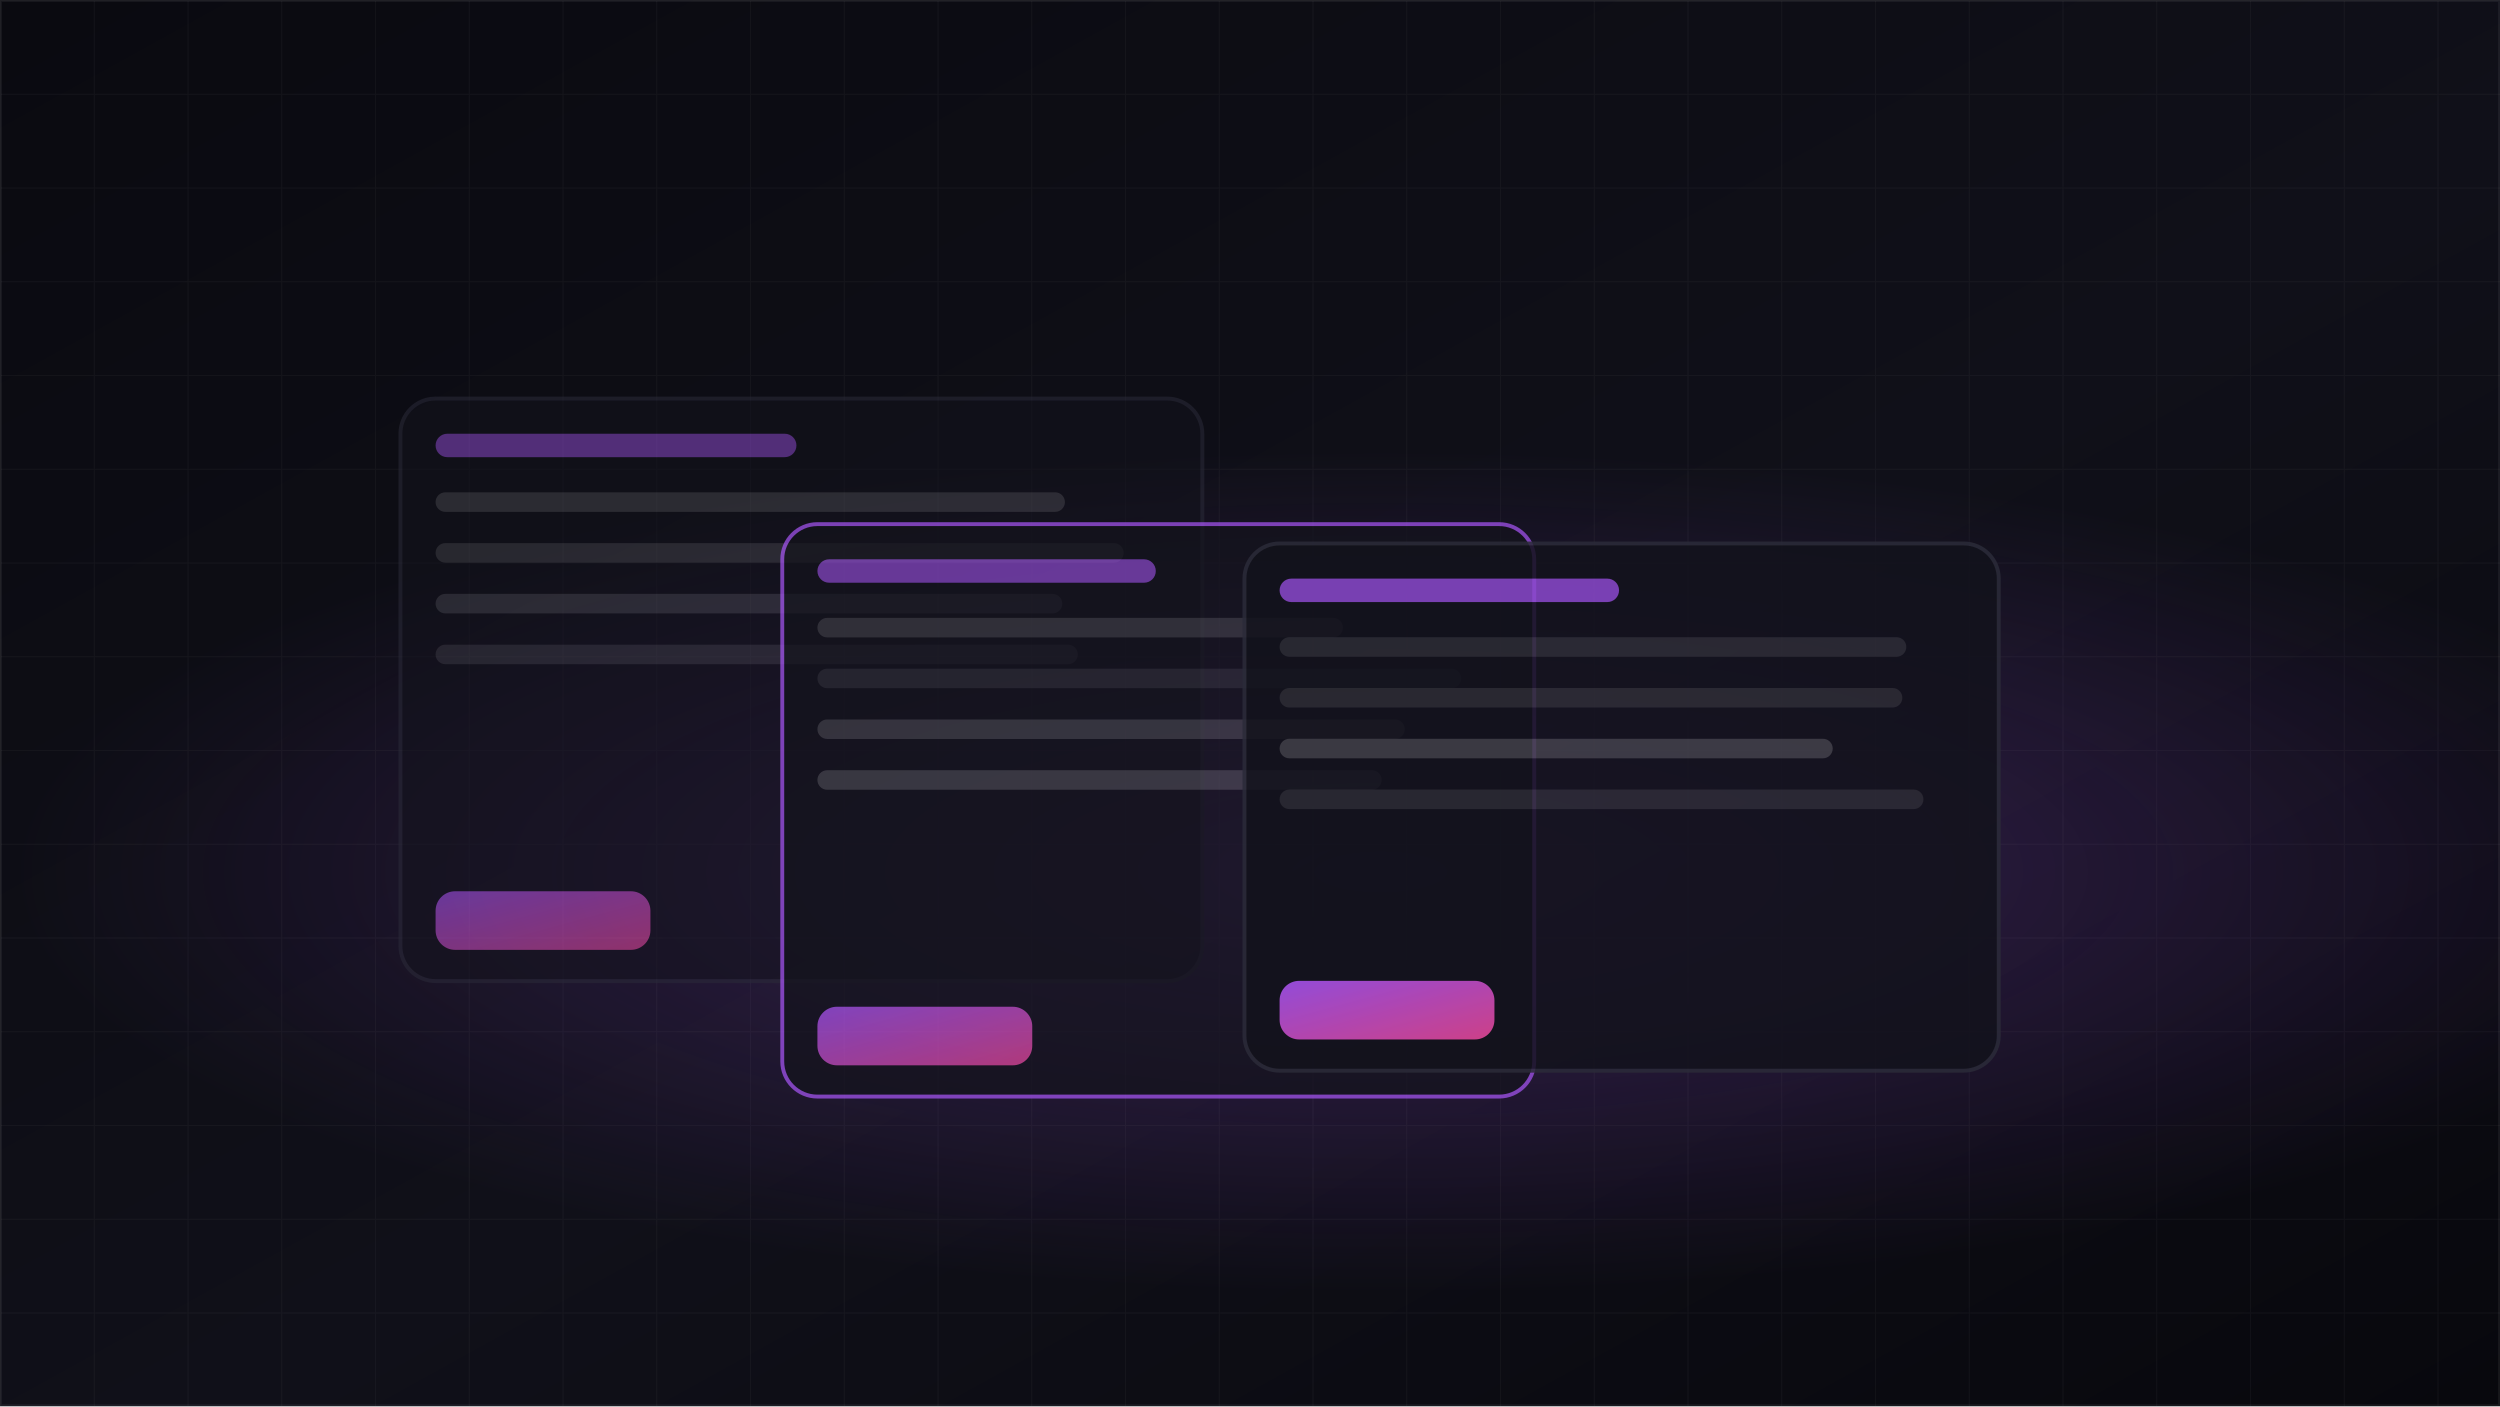
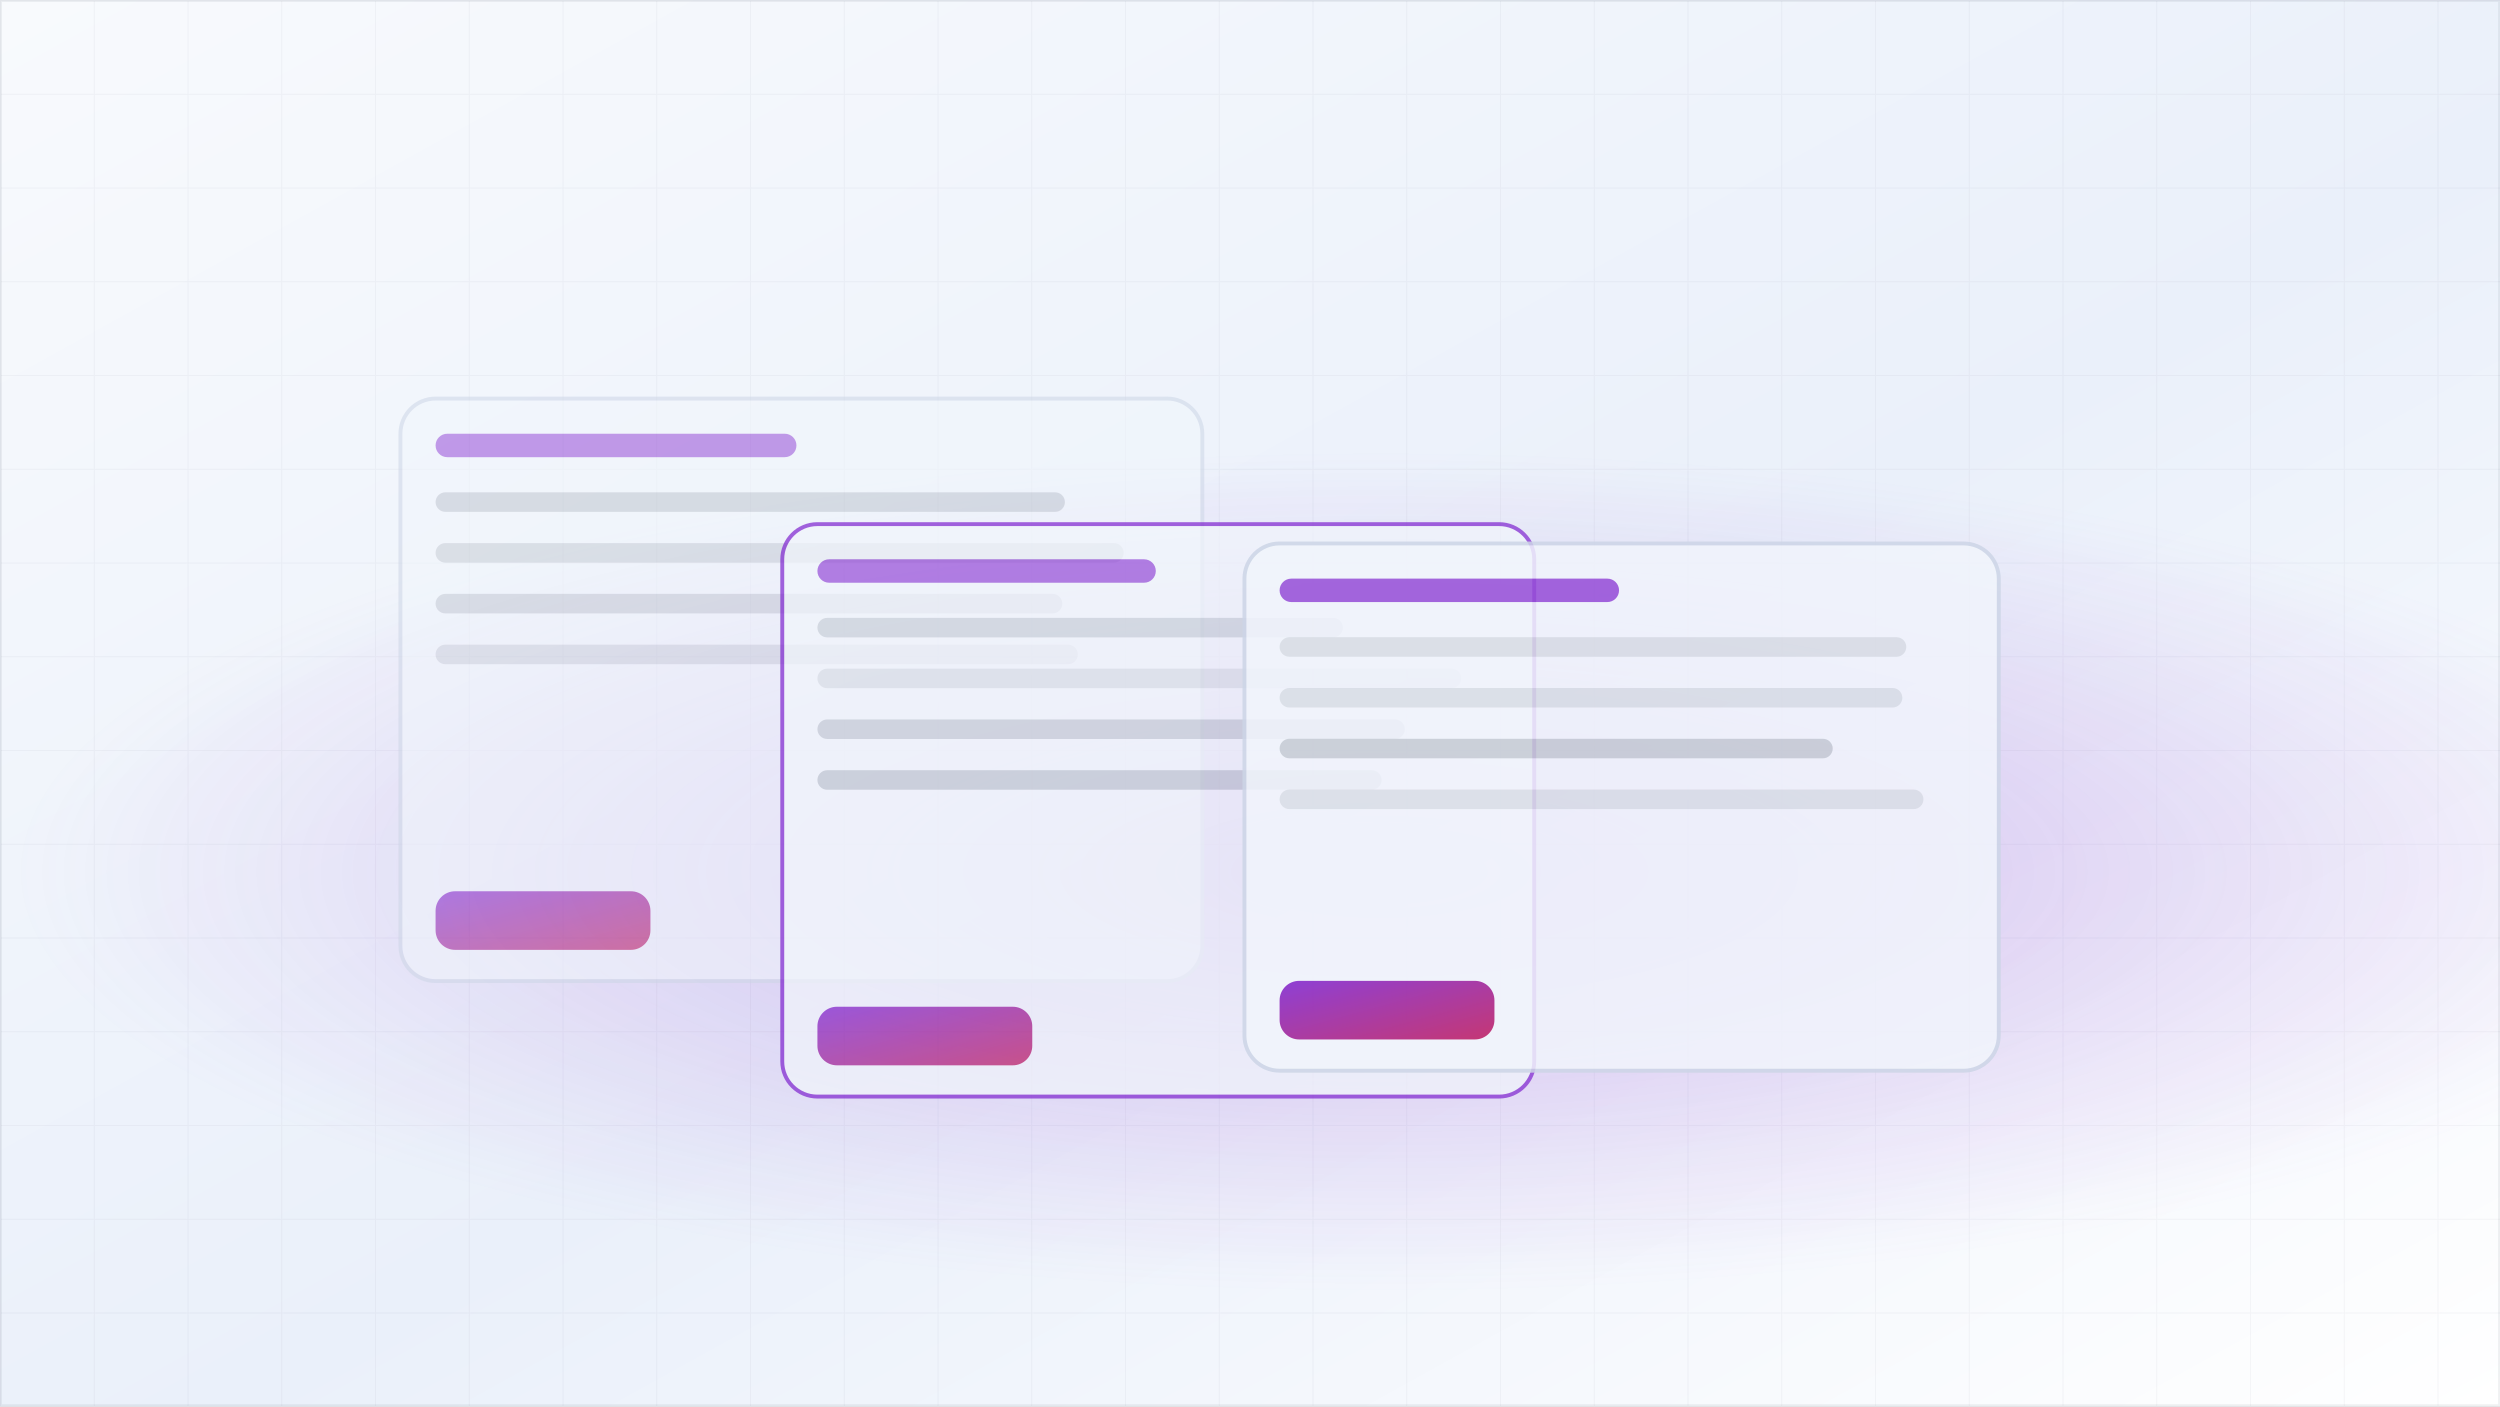
<svg xmlns="http://www.w3.org/2000/svg" viewBox="0 0 1280 720" width="1280" height="720" role="img" aria-label="sci-fi-gui-kit">
  <defs>
    <linearGradient id="bg" x1="0" y1="0" x2="1" y2="1">
-       <stop offset="0%" stop-color="#0a0a10" />
-       <stop offset="55%" stop-color="#101019" />
-       <stop offset="100%" stop-color="#08080d" />
+       <stop offset="0%" stop-color="#f8fafd" />
+       <stop offset="55%" stop-color="#eaf0fa" />
+       <stop offset="100%" stop-color="#ffffff" />
    </linearGradient>
    <linearGradient id="accent" x1="0" y1="0" x2="1" y2="1">
-       <stop offset="0%" stop-color="#A855F7" />
-       <stop offset="100%" stop-color="#EC4899" />
+       <stop offset="0%" stop-color="#7e22ce" />
+       <stop offset="100%" stop-color="#be185d" />
    </linearGradient>
    <radialGradient id="glow">
-       <stop offset="0%" stop-color="#A855F7" stop-opacity="0.5" />
-       <stop offset="100%" stop-color="#A855F7" stop-opacity="0" />
+       <stop offset="0%" stop-color="#7e22ce" stop-opacity="0.5" />
+       <stop offset="100%" stop-color="#7e22ce" stop-opacity="0" />
    </radialGradient>
    <pattern id="grid" width="48" height="48" patternUnits="userSpaceOnUse">
-       <path d="M48 0H0V48" fill="none" stroke="#ffffff" stroke-opacity="0.035" stroke-width="1" />
+       <path d="M48 0H0V48" fill="none" stroke="#0b1b31" stroke-opacity="0.035" stroke-width="1" />
    </pattern>
  </defs>
  <rect width="1280" height="720" fill="url(#bg)" />
  <rect width="1280" height="720" fill="url(#grid)" />
  <ellipse cx="707.425" cy="446.4" rx="704" ry="216" fill="url(#glow)" opacity="0.55" />
  <g opacity="0.55">
-     <rect x="205.018" y="204.07" width="410.573" height="298.256" rx="18" fill="#12121b" stroke="#2a2a38" stroke-width="2" />
-     <rect x="223.018" y="222.07" width="184.758" height="12" rx="6" fill="#A855F7" opacity="0.8" />
-     <rect x="223.018" y="252.07" width="322.219" height="10" rx="5" fill="#ffffff" opacity="0.211" />
-     <rect x="223.018" y="278.07" width="352.317" height="10" rx="5" fill="#ffffff" opacity="0.185" />
-     <rect x="223.018" y="304.07" width="320.876" height="10" rx="5" fill="#ffffff" opacity="0.198" />
-     <rect x="223.018" y="330.07" width="328.817" height="10" rx="5" fill="#ffffff" opacity="0.16" />
+     <rect x="205.018" y="204.07" width="410.573" height="298.256" rx="18" fill="#f1f5fb" stroke="#ccd5e6" stroke-width="2" />
+     <rect x="223.018" y="222.07" width="184.758" height="12" rx="6" fill="#7e22ce" opacity="0.8" />
+     <rect x="223.018" y="252.07" width="322.219" height="10" rx="5" fill="#0b1b31" opacity="0.211" />
+     <rect x="223.018" y="278.07" width="352.317" height="10" rx="5" fill="#0b1b31" opacity="0.185" />
+     <rect x="223.018" y="304.07" width="320.876" height="10" rx="5" fill="#0b1b31" opacity="0.198" />
+     <rect x="223.018" y="330.07" width="328.817" height="10" rx="5" fill="#0b1b31" opacity="0.16" />
    <rect x="223.018" y="456.327" width="110" height="30" rx="10" fill="url(#accent)" />
  </g>
  <g opacity="0.7">
-     <rect x="400.518" y="268.355" width="385.001" height="293.092" rx="18" fill="#12121b" stroke="#A855F7" stroke-width="2" />
-     <rect x="418.518" y="286.355" width="173.25" height="12" rx="6" fill="#A855F7" opacity="0.8" />
-     <rect x="418.518" y="316.355" width="269.055" height="10" rx="5" fill="#ffffff" opacity="0.174" />
-     <rect x="418.518" y="342.355" width="329.627" height="10" rx="5" fill="#ffffff" opacity="0.106" />
-     <rect x="418.518" y="368.355" width="300.731" height="10" rx="5" fill="#ffffff" opacity="0.192" />
-     <rect x="418.518" y="394.355" width="288.872" height="10" rx="5" fill="#ffffff" opacity="0.218" />
+     <rect x="400.518" y="268.355" width="385.001" height="293.092" rx="18" fill="#f1f5fb" stroke="#7e22ce" stroke-width="2" />
+     <rect x="418.518" y="286.355" width="173.25" height="12" rx="6" fill="#7e22ce" opacity="0.8" />
+     <rect x="418.518" y="316.355" width="269.055" height="10" rx="5" fill="#0b1b31" opacity="0.174" />
+     <rect x="418.518" y="342.355" width="329.627" height="10" rx="5" fill="#0b1b31" opacity="0.106" />
+     <rect x="418.518" y="368.355" width="300.731" height="10" rx="5" fill="#0b1b31" opacity="0.192" />
+     <rect x="418.518" y="394.355" width="288.872" height="10" rx="5" fill="#0b1b31" opacity="0.218" />
    <rect x="418.518" y="515.447" width="110" height="30" rx="10" fill="url(#accent)" />
  </g>
  <g opacity="0.85">
-     <rect x="637.154" y="278.255" width="386.216" height="269.945" rx="18" fill="#12121b" stroke="#2a2a38" stroke-width="2" />
-     <rect x="655.154" y="296.255" width="173.797" height="12" rx="6" fill="#A855F7" opacity="0.8" />
-     <rect x="655.154" y="326.255" width="320.859" height="10" rx="5" fill="#ffffff" opacity="0.113" />
-     <rect x="655.154" y="352.255" width="318.839" height="10" rx="5" fill="#ffffff" opacity="0.108" />
-     <rect x="655.154" y="378.255" width="283.196" height="10" rx="5" fill="#ffffff" opacity="0.193" />
-     <rect x="655.154" y="404.255" width="329.64" height="10" rx="5" fill="#ffffff" opacity="0.104" />
+     <rect x="637.154" y="278.255" width="386.216" height="269.945" rx="18" fill="#f1f5fb" stroke="#ccd5e6" stroke-width="2" />
+     <rect x="655.154" y="296.255" width="173.797" height="12" rx="6" fill="#7e22ce" opacity="0.8" />
+     <rect x="655.154" y="326.255" width="320.859" height="10" rx="5" fill="#0b1b31" opacity="0.113" />
+     <rect x="655.154" y="352.255" width="318.839" height="10" rx="5" fill="#0b1b31" opacity="0.108" />
+     <rect x="655.154" y="378.255" width="283.196" height="10" rx="5" fill="#0b1b31" opacity="0.193" />
+     <rect x="655.154" y="404.255" width="329.64" height="10" rx="5" fill="#0b1b31" opacity="0.104" />
    <rect x="655.154" y="502.2" width="110" height="30" rx="10" fill="url(#accent)" />
  </g>
-   <rect width="1280" height="720" fill="none" stroke="#ffffff" stroke-opacity="0.06" stroke-width="2" />
+   <rect width="1280" height="720" fill="none" stroke="#0b1b31" stroke-opacity="0.06" stroke-width="2" />
</svg>
